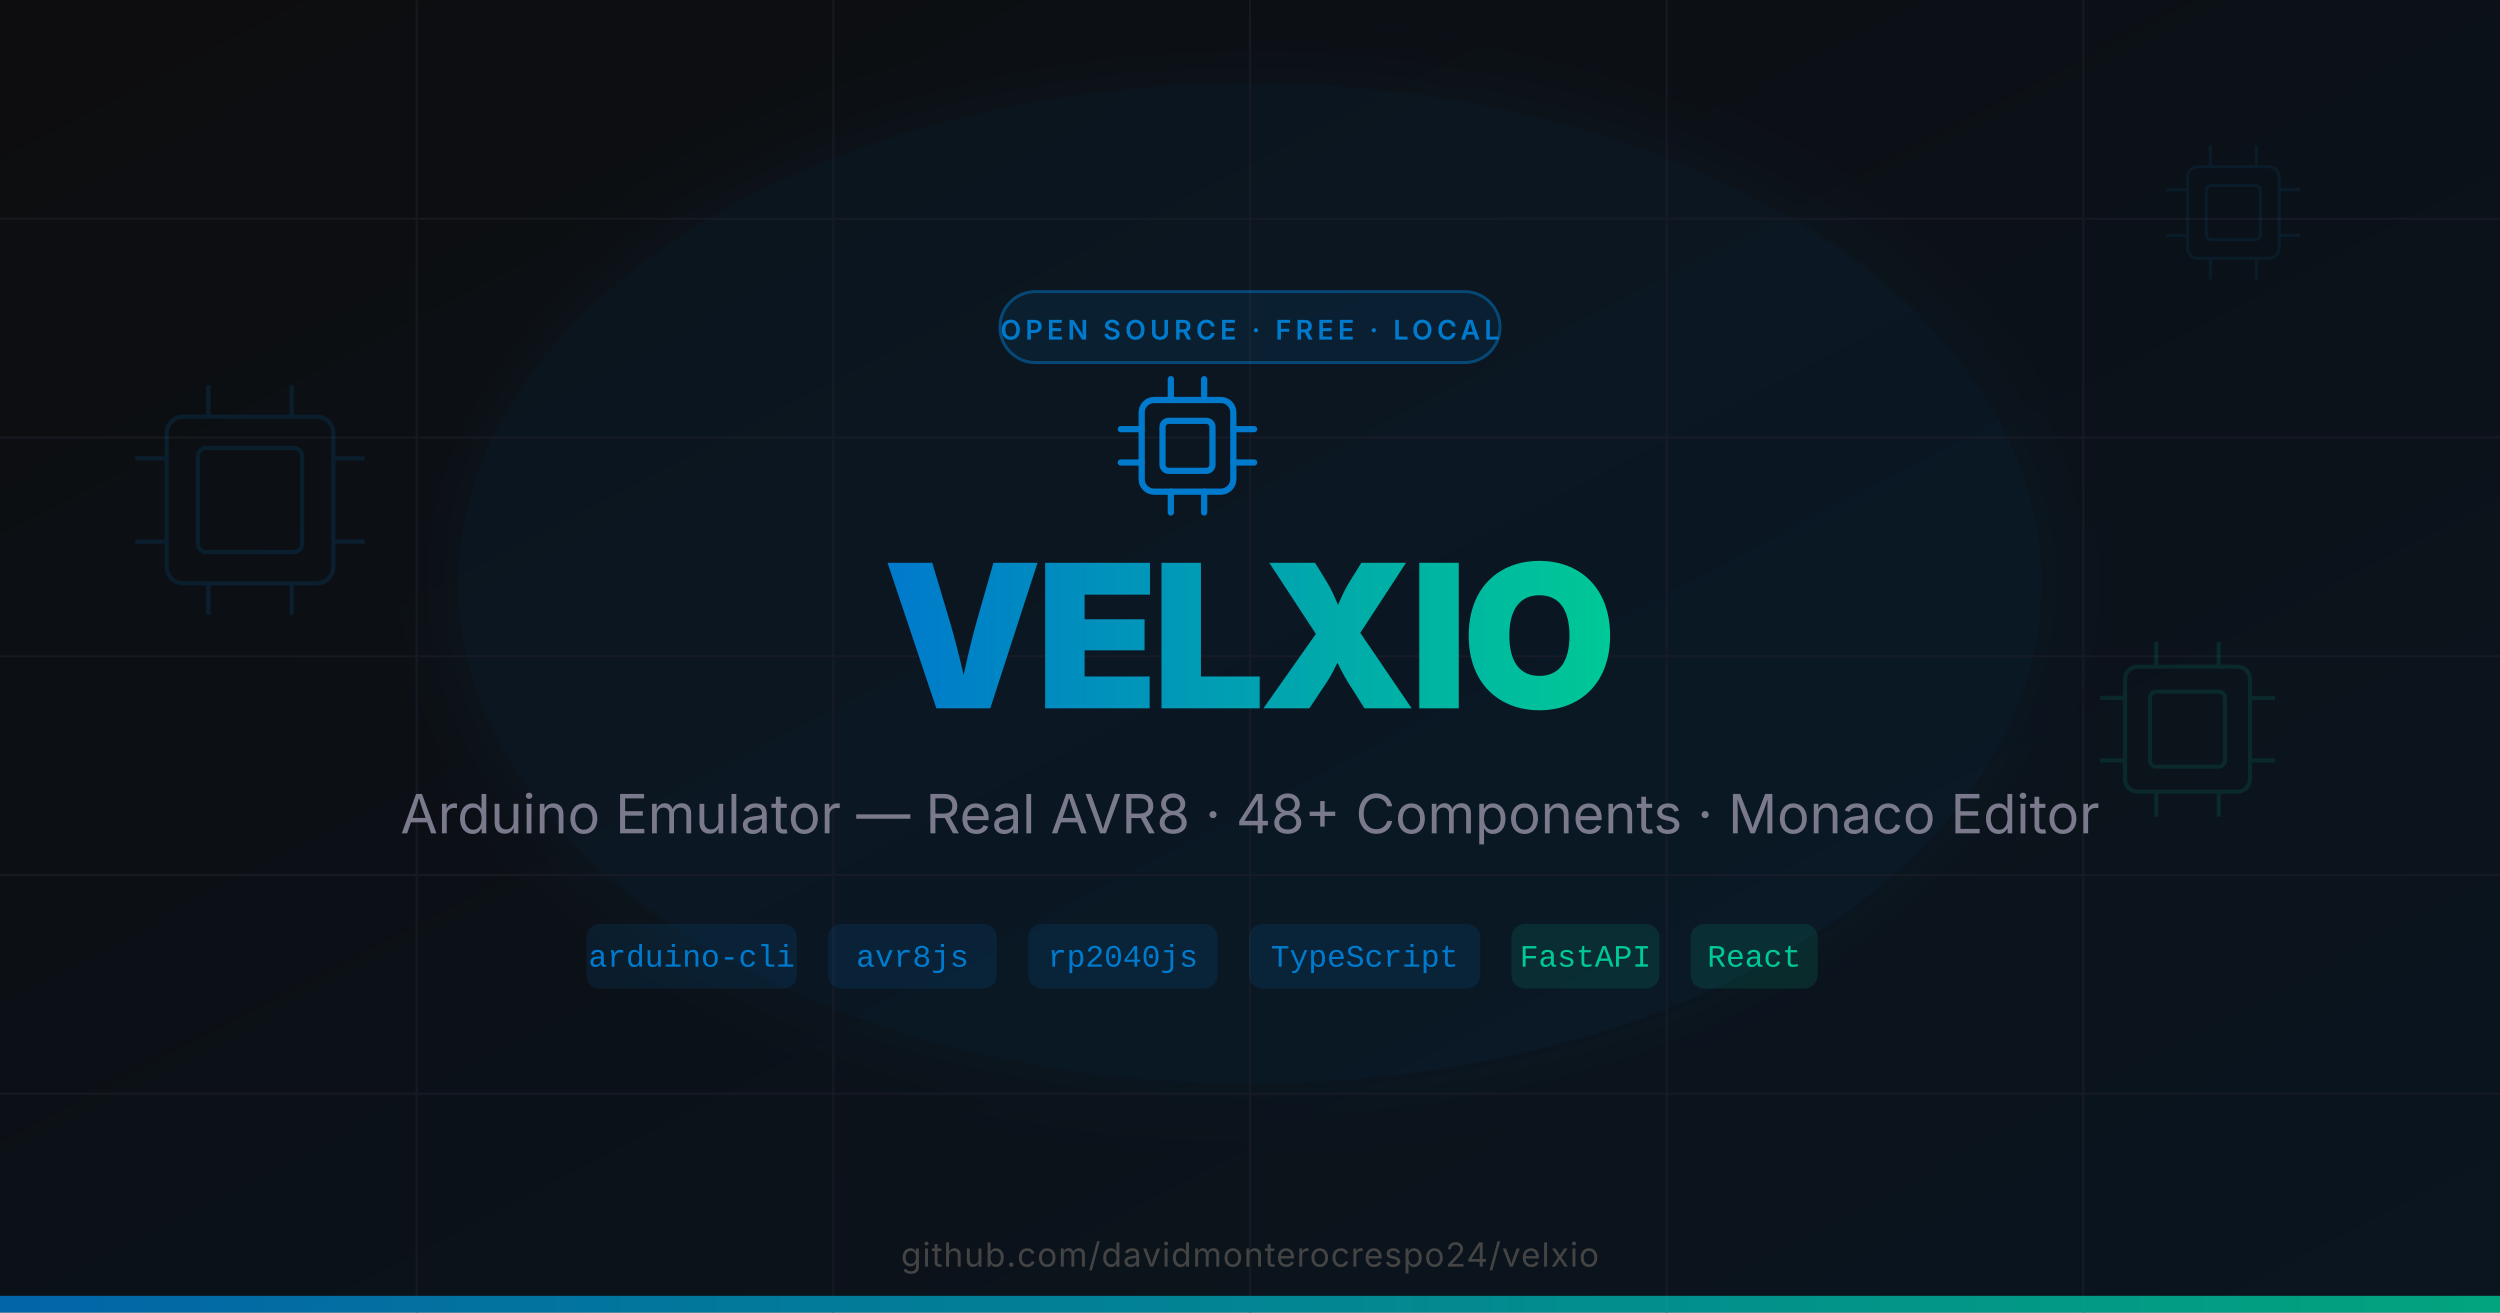
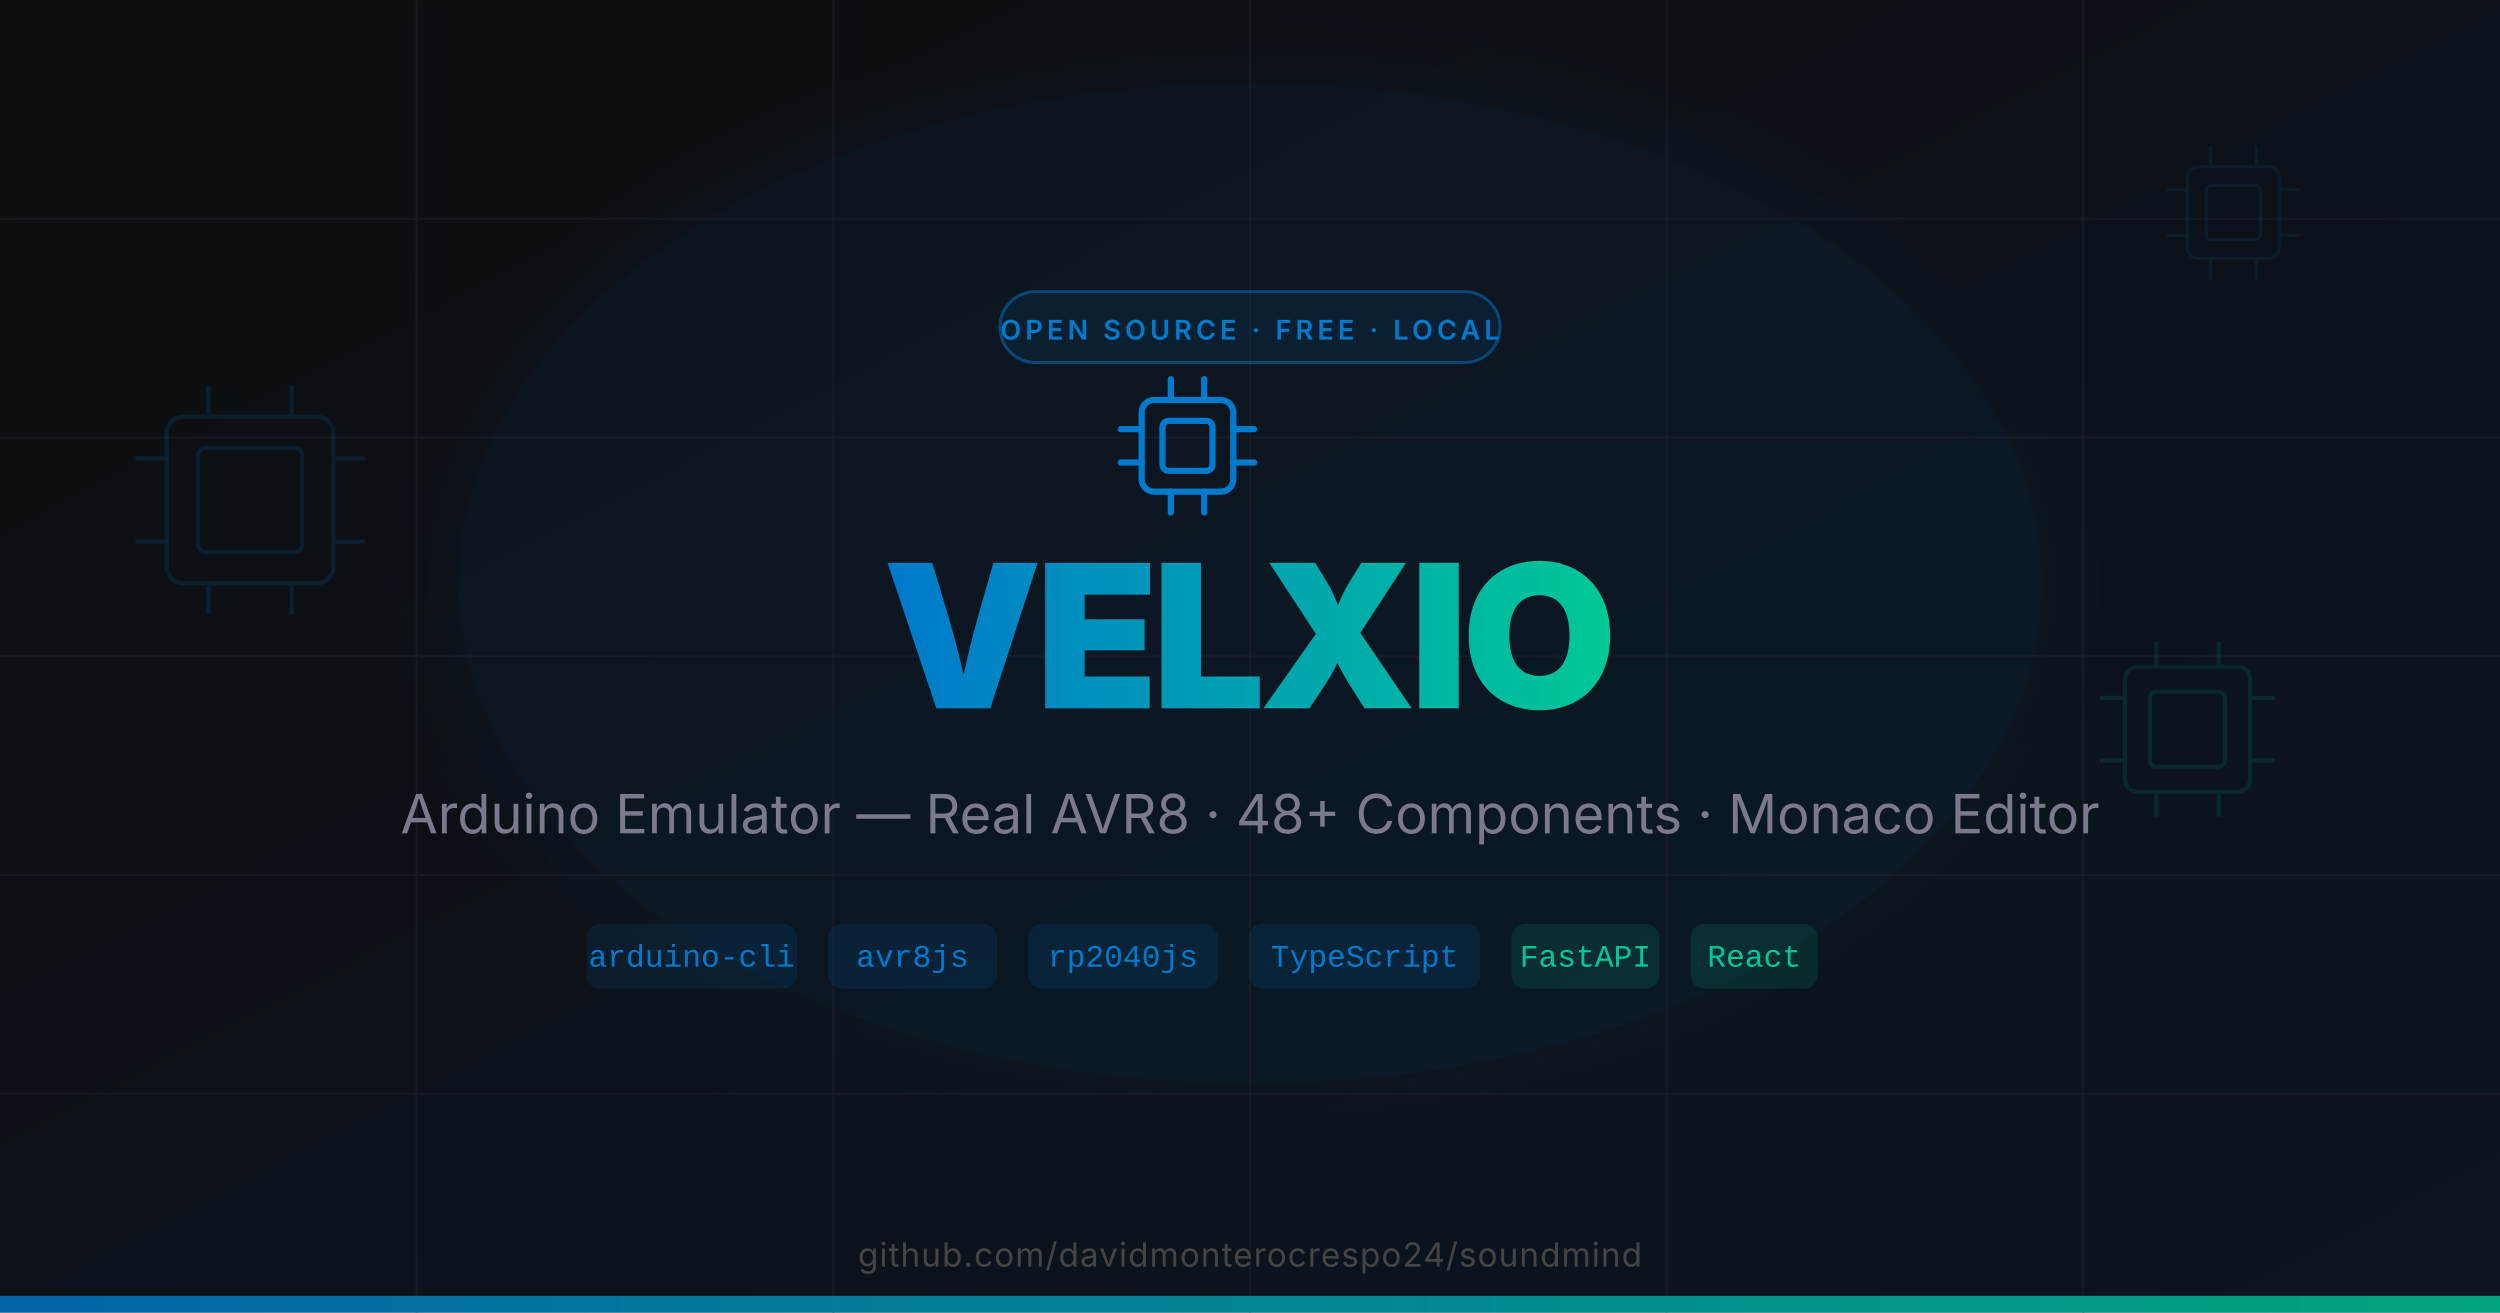
<svg xmlns="http://www.w3.org/2000/svg" viewBox="0 0 1200 630" width="1200" height="630">
  <defs>
    <linearGradient id="bg" x1="0%" y1="0%" x2="100%" y2="100%">
      <stop offset="0%" stop-color="#0d0d0f" />
      <stop offset="100%" stop-color="#0a1520" />
    </linearGradient>
    <linearGradient id="title-grad" x1="0%" y1="0%" x2="100%" y2="0%">
      <stop offset="0%" stop-color="#007acc" />
      <stop offset="100%" stop-color="#00c896" />
    </linearGradient>
    <filter id="glow">
      <feGaussianBlur stdDeviation="20" result="blur" />
      <feMerge>
        <feMergeNode in="blur" />
        <feMergeNode in="SourceGraphic" />
      </feMerge>
    </filter>
  </defs>
  <rect width="1200" height="630" fill="url(#bg)" />
  <ellipse cx="600" cy="280" rx="380" ry="240" fill="#007acc" opacity="0.06" filter="url(#glow)" />
  <g stroke="#1e1e2a" stroke-width="1" opacity="0.6">
    <line x1="0" y1="105" x2="1200" y2="105" />
    <line x1="0" y1="210" x2="1200" y2="210" />
    <line x1="0" y1="315" x2="1200" y2="315" />
    <line x1="0" y1="420" x2="1200" y2="420" />
    <line x1="0" y1="525" x2="1200" y2="525" />
    <line x1="200" y1="0" x2="200" y2="630" />
    <line x1="400" y1="0" x2="400" y2="630" />
    <line x1="600" y1="0" x2="600" y2="630" />
    <line x1="800" y1="0" x2="800" y2="630" />
    <line x1="1000" y1="0" x2="1000" y2="630" />
  </g>
  <g transform="translate(80, 200)" opacity="0.15" stroke="#007acc" stroke-width="2" fill="none">
    <rect x="0" y="0" width="80" height="80" rx="8" />
    <rect x="15" y="15" width="50" height="50" rx="4" />
    <line x1="20" y1="-15" x2="20" y2="0" />
    <line x1="60" y1="-15" x2="60" y2="0" />
    <line x1="20" y1="80" x2="20" y2="95" />
    <line x1="60" y1="80" x2="60" y2="95" />
    <line x1="-15" y1="20" x2="0" y2="20" />
    <line x1="-15" y1="60" x2="0" y2="60" />
    <line x1="80" y1="20" x2="95" y2="20" />
    <line x1="80" y1="60" x2="95" y2="60" />
  </g>
  <g transform="translate(1020, 320)" opacity="0.12" stroke="#00c896" stroke-width="2" fill="none">
    <rect x="0" y="0" width="60" height="60" rx="6" />
    <rect x="12" y="12" width="36" height="36" rx="3" />
    <line x1="15" y1="-12" x2="15" y2="0" />
    <line x1="45" y1="-12" x2="45" y2="0" />
    <line x1="15" y1="60" x2="15" y2="72" />
    <line x1="45" y1="60" x2="45" y2="72" />
    <line x1="-12" y1="15" x2="0" y2="15" />
    <line x1="-12" y1="45" x2="0" y2="45" />
    <line x1="60" y1="15" x2="72" y2="15" />
    <line x1="60" y1="45" x2="72" y2="45" />
  </g>
  <g transform="translate(1050, 80)" opacity="0.10" stroke="#007acc" stroke-width="1.5" fill="none">
    <rect x="0" y="0" width="44" height="44" rx="5" />
    <rect x="9" y="9" width="26" height="26" rx="2.5" />
    <line x1="11" y1="-10" x2="11" y2="0" />
    <line x1="33" y1="-10" x2="33" y2="0" />
    <line x1="11" y1="44" x2="11" y2="54" />
    <line x1="33" y1="44" x2="33" y2="54" />
    <line x1="-10" y1="11" x2="0" y2="11" />
    <line x1="-10" y1="33" x2="0" y2="33" />
    <line x1="44" y1="11" x2="54" y2="11" />
    <line x1="44" y1="33" x2="54" y2="33" />
  </g>
  <rect x="480" y="140" width="240" height="34" rx="17" fill="none" stroke="#007acc" stroke-width="1.5" opacity="0.5" />
  <rect x="481" y="141" width="238" height="32" rx="16" fill="#007acc" opacity="0.1" />
  <text x="600" y="163" text-anchor="middle" font-family="system-ui, -apple-system, sans-serif" font-size="13" font-weight="600" fill="#007acc" letter-spacing="2">OPEN SOURCE · FREE · LOCAL</text>
  <g transform="translate(548, 192)" stroke="#007acc" stroke-width="3" fill="none" stroke-linecap="round">
    <rect x="0" y="0" width="44" height="44" rx="6" />
    <rect x="10" y="10" width="24" height="24" rx="3" />
    <line x1="14" y1="-10" x2="14" y2="0" />
    <line x1="30" y1="-10" x2="30" y2="0" />
    <line x1="14" y1="44" x2="14" y2="54" />
    <line x1="30" y1="44" x2="30" y2="54" />
    <line x1="-10" y1="14" x2="0" y2="14" />
    <line x1="-10" y1="30" x2="0" y2="30" />
    <line x1="44" y1="14" x2="54" y2="14" />
    <line x1="44" y1="30" x2="54" y2="30" />
  </g>
  <text x="600" y="340" text-anchor="middle" font-family="system-ui, -apple-system, 'Segoe UI', sans-serif" font-size="96" font-weight="900" letter-spacing="-3" fill="url(#title-grad)">VELXIO</text>
  <text x="600" y="400" text-anchor="middle" font-family="system-ui, -apple-system, sans-serif" font-size="26" font-weight="400" fill="#7a7a8c">
    Arduino Emulator — Real AVR8 · 48+ Components · Monaco Editor
  </text>
  <g font-family="'Consolas', 'Courier New', monospace" font-size="15" fill="#007acc">
    <rect x="282" y="444" width="100" height="30" rx="6" fill="#007acc" opacity="0.12" stroke="#007acc" stroke-width="1" opacity2="0.3" />
    <text x="332" y="464" text-anchor="middle" fill="#007acc">arduino-cli</text>
    <rect x="398" y="444" width="80" height="30" rx="6" fill="#007acc" opacity="0.12" stroke="#007acc" stroke-width="1" />
    <text x="438" y="464" text-anchor="middle" fill="#007acc">avr8js</text>
    <rect x="494" y="444" width="90" height="30" rx="6" fill="#007acc" opacity="0.12" stroke="#007acc" stroke-width="1" />
    <text x="539" y="464" text-anchor="middle" fill="#007acc">rp2040js</text>
    <rect x="600" y="444" width="110" height="30" rx="6" fill="#007acc" opacity="0.12" stroke="#007acc" stroke-width="1" />
    <text x="655" y="464" text-anchor="middle" fill="#007acc">TypeScript</text>
    <rect x="726" y="444" width="70" height="30" rx="6" fill="#00c896" opacity="0.12" stroke="#00c896" stroke-width="1" />
    <text x="761" y="464" text-anchor="middle" fill="#00c896">FastAPI</text>
    <rect x="812" y="444" width="60" height="30" rx="6" fill="#00c896" opacity="0.12" stroke="#00c896" stroke-width="1" />
    <text x="842" y="464" text-anchor="middle" fill="#00c896">React</text>
  </g>
  <rect x="0" y="622" width="1200" height="8" fill="url(#title-grad)" opacity="0.8" />
  <text x="600" y="608" text-anchor="middle" font-family="system-ui, -apple-system, sans-serif" font-size="16" fill="#444" letter-spacing="0.5">
-     github.com/davidmonterocrespo24/velxio
+     github.com/davidmonterocrespo24/soundmind
  </text>
</svg>
